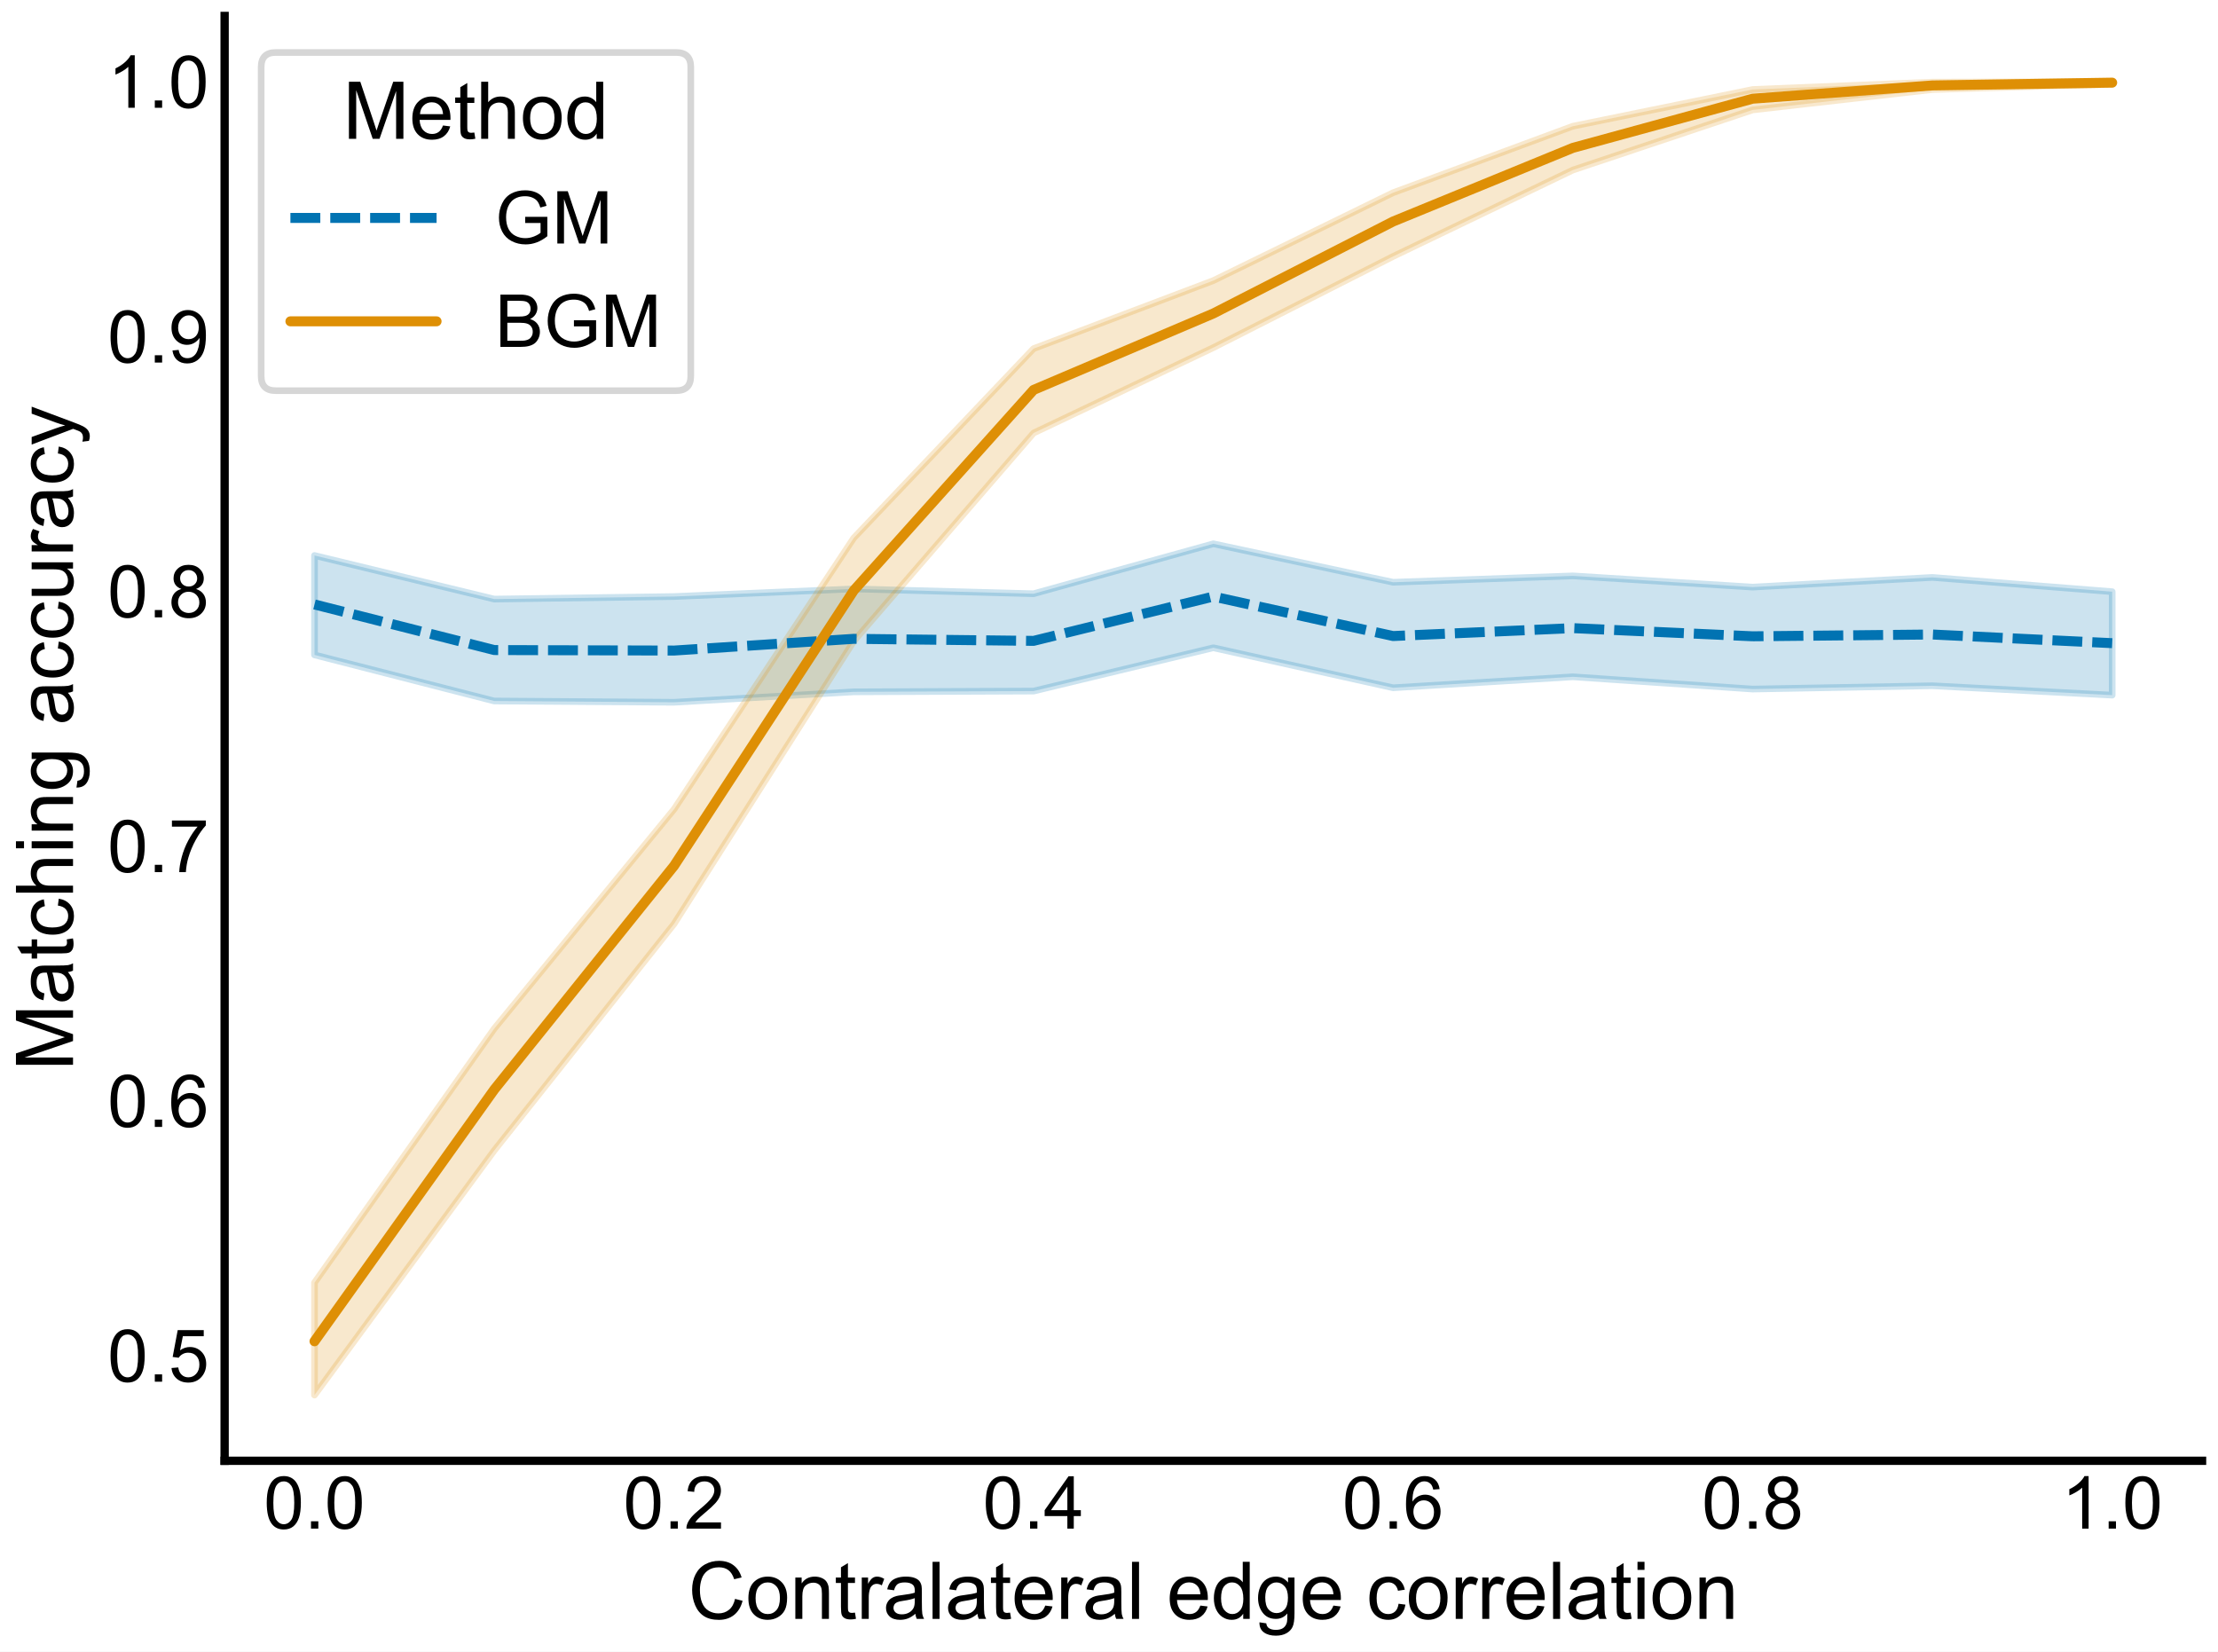
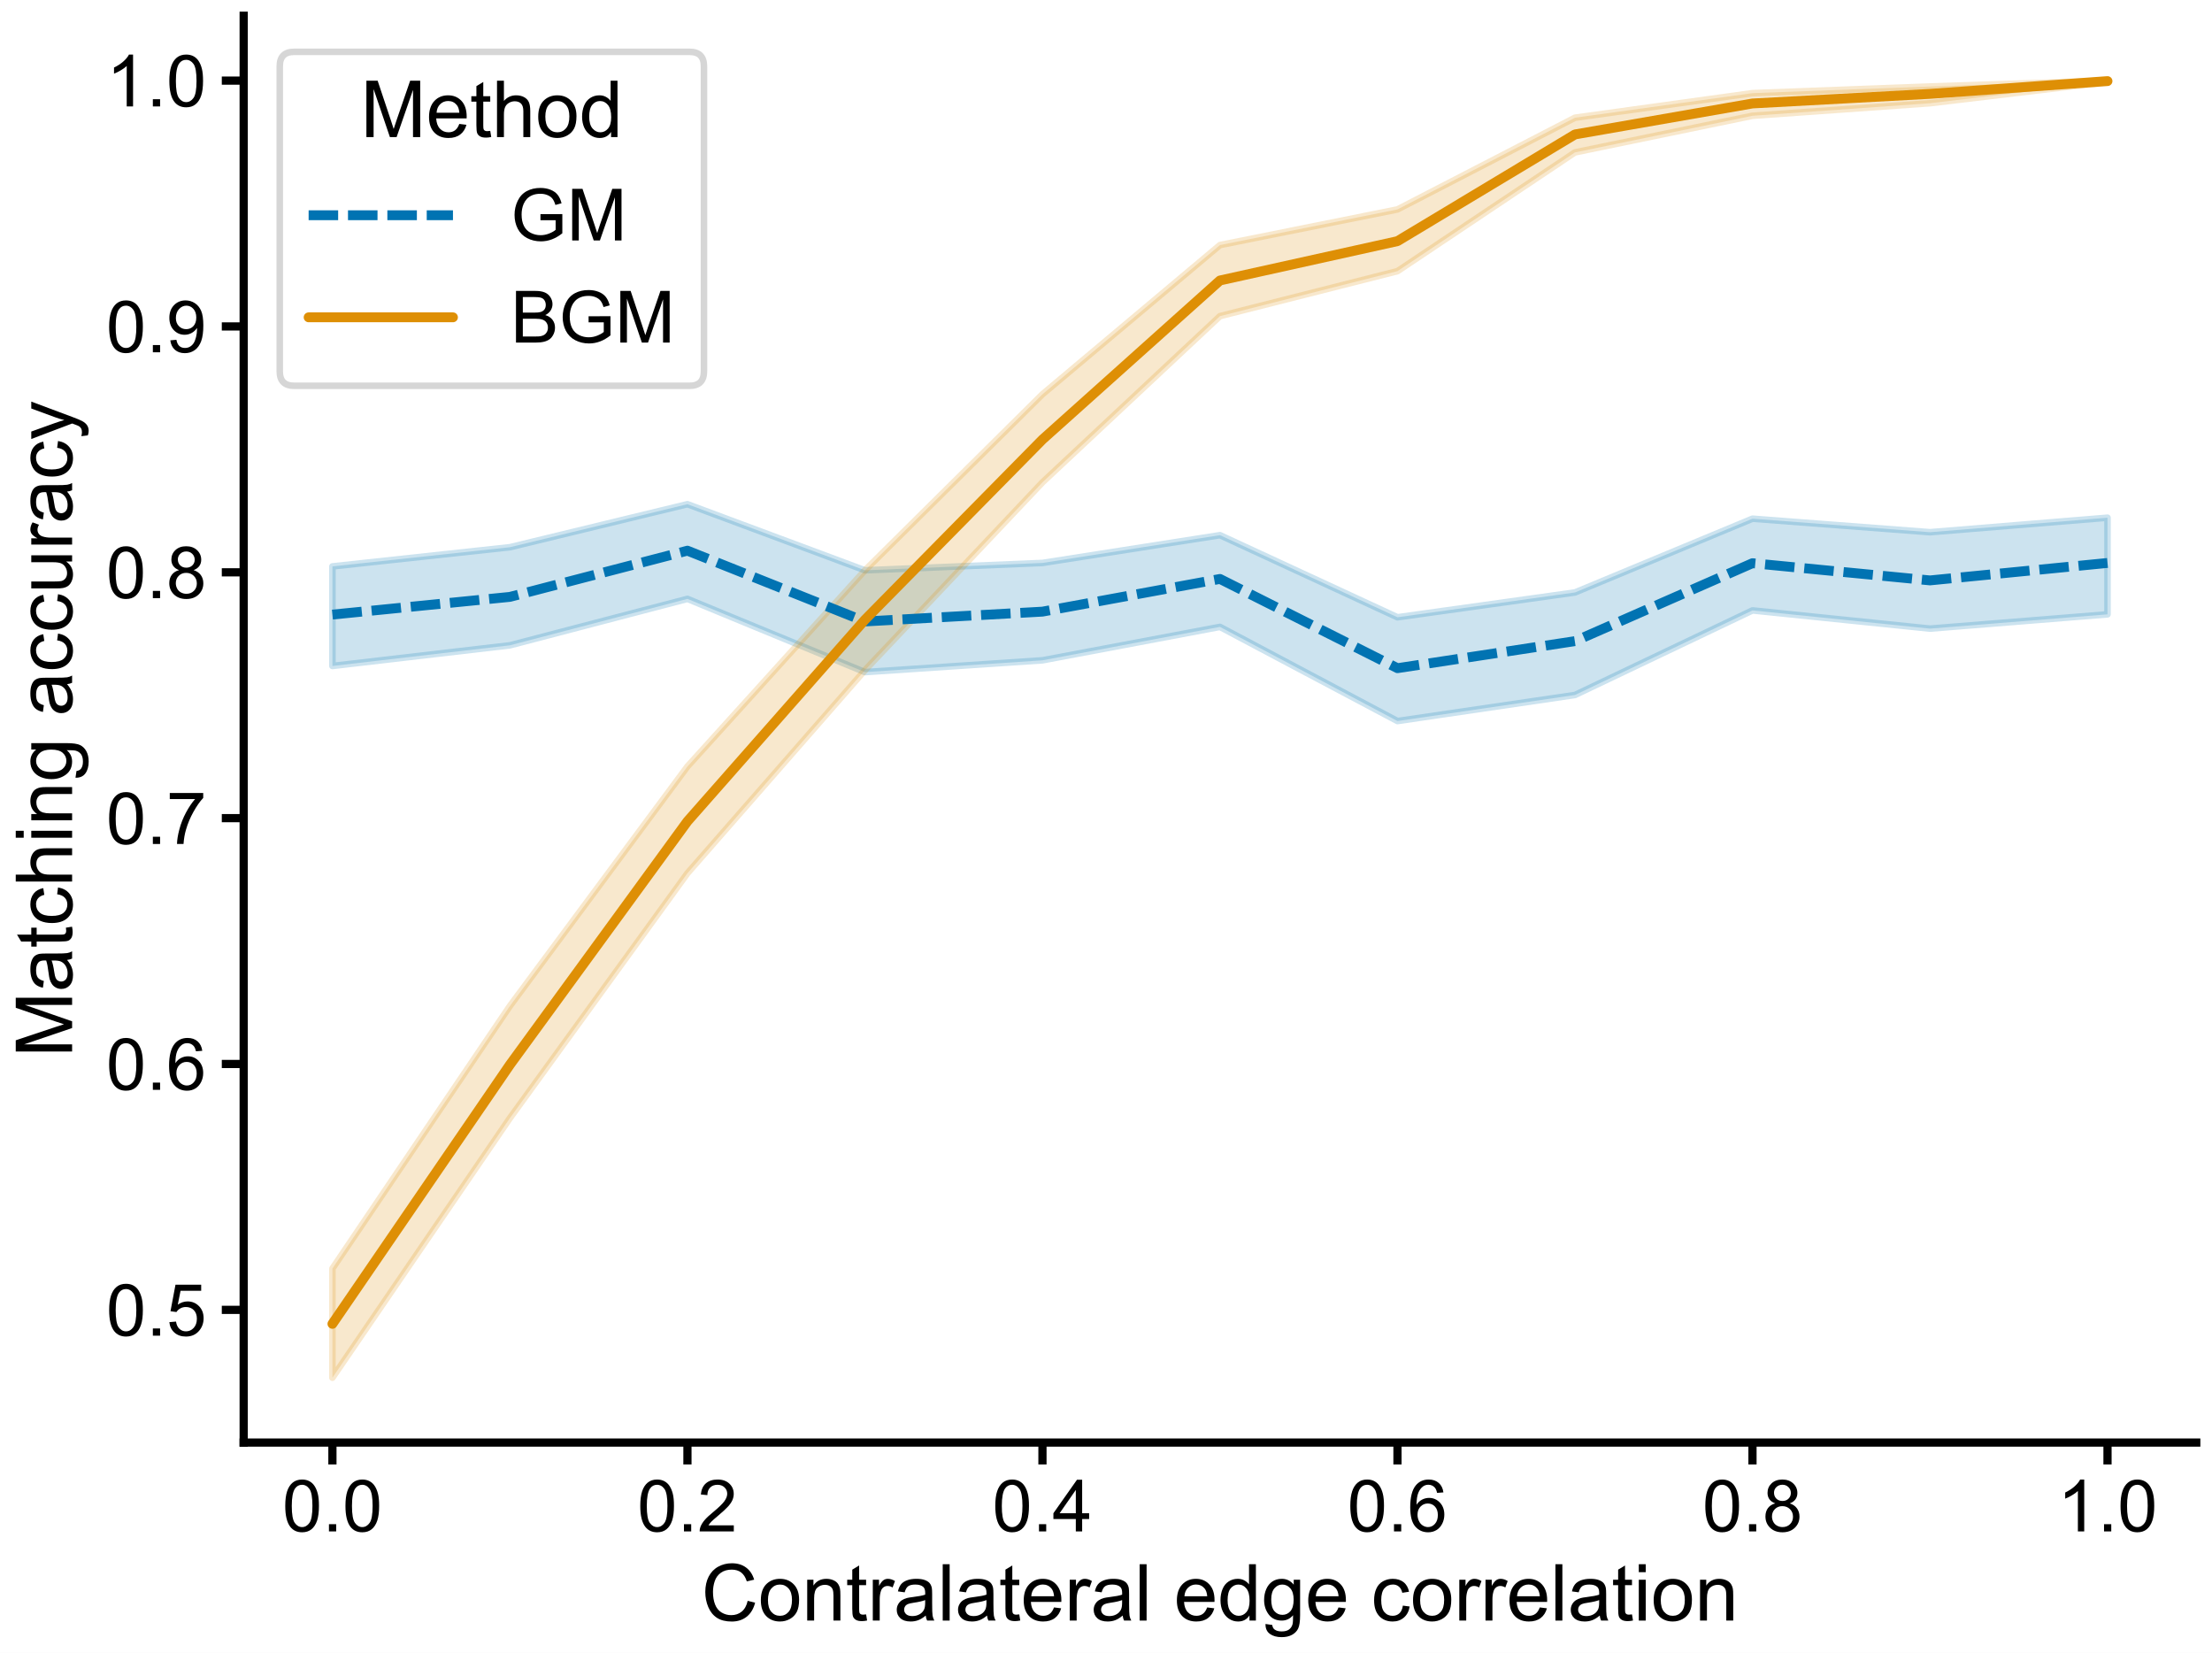
- <svg xmlns="http://www.w3.org/2000/svg" xmlns:xlink="http://www.w3.org/1999/xlink" width="500.707pt" height="372.842pt" viewBox="0 0 500.707 372.842" version="1.1">
+ <svg xmlns="http://www.w3.org/2000/svg" xmlns:xlink="http://www.w3.org/1999/xlink" width="505.707pt" height="377.842pt" viewBox="0 0 505.707 377.842" version="1.1">
  <defs>
    <style type="text/css">*{stroke-linejoin: round; stroke-linecap: butt}</style>
  </defs>
  <g id="figure_1">
    <g id="patch_1">
-       <path d="M 0 372.842  L 500.707 372.842  L 500.707 0  L 0 0  z " style="fill: #ffffff" />
+       <path d="M 0 377.842  L 505.707 377.842  L 505.707 0  L 0 0  z " style="fill: #ffffff" />
    </g>
    <g id="axes_1">
      <g id="patch_2">
-         <path d="M 50.708 329.76  L 497.108 329.76  L 497.108 3.6  L 50.708 3.6  z " style="fill: #ffffff" />
+         <path d="M 55.708 329.76  L 502.108 329.76  L 502.108 3.6  L 55.708 3.6  z " style="fill: #ffffff" />
      </g>
      <g id="matplotlib.axis_1">
        <g id="xtick_1">
-           <g id="line2d_1" />
+           <g id="line2d_1">
+             <defs>
+               <path id="m3f781defb5" d="M 0 0  L 0 5  " style="stroke: #000000; stroke-width: 1.875" />
+             </defs>
+             <g>
+               <use xlink:href="#m3f781defb5" x="75.998" y="329.76" style="stroke: #000000; stroke-width: 1.875" />
+             </g>
+           </g>
          <g id="text_1">
-             <g transform="translate(59.53091 345.0704)scale(0.165 -0.165)">
+             <g transform="translate(64.53091 350.0704)scale(0.165 -0.165)">
              <defs>
                <path id="ArialMT-30" d="M 266 2259  Q 266 3072 433 3567  Q 600 4063 929 4331  Q 1259 4600 1759 4600  Q 2128 4600 2406 4451  Q 2684 4303 2865 4023  Q 3047 3744 3150 3342  Q 3253 2941 3253 2259  Q 3253 1453 3087 958  Q 2922 463 2592 192  Q 2263 -78 1759 -78  Q 1097 -78 719 397  Q 266 969 266 2259  z M 844 2259  Q 844 1131 1108 757  Q 1372 384 1759 384  Q 2147 384 2411 759  Q 2675 1134 2675 2259  Q 2675 3391 2411 3762  Q 2147 4134 1753 4134  Q 1366 4134 1134 3806  Q 844 3388 844 2259  z " transform="scale(0.015625)" />
                <path id="ArialMT-2e" d="M 581 0  L 581 641  L 1222 641  L 1222 0  L 581 0  z " transform="scale(0.015625)" />
              </defs>
              <use xlink:href="#ArialMT-30" />
              <use xlink:href="#ArialMT-2e" x="55.615" />
              <use xlink:href="#ArialMT-30" x="83.398" />
            </g>
          </g>
        </g>
        <g id="xtick_2">
-           <g id="line2d_2" />
+           <g id="line2d_2">
+             <g>
+               <use xlink:href="#m3f781defb5" x="157.162" y="329.76" style="stroke: #000000; stroke-width: 1.875" />
+             </g>
+           </g>
          <g id="text_2">
-             <g transform="translate(140.6945 345.0704)scale(0.165 -0.165)">
+             <g transform="translate(145.6945 350.0704)scale(0.165 -0.165)">
              <defs>
                <path id="ArialMT-32" d="M 3222 541  L 3222 0  L 194 0  Q 188 203 259 391  Q 375 700 629 1000  Q 884 1300 1366 1694  Q 2113 2306 2375 2664  Q 2638 3022 2638 3341  Q 2638 3675 2398 3904  Q 2159 4134 1775 4134  Q 1369 4134 1125 3890  Q 881 3647 878 3216  L 300 3275  Q 359 3922 746 4261  Q 1134 4600 1788 4600  Q 2447 4600 2831 4234  Q 3216 3869 3216 3328  Q 3216 3053 3103 2787  Q 2991 2522 2730 2228  Q 2469 1934 1863 1422  Q 1356 997 1212 845  Q 1069 694 975 541  L 3222 541  z " transform="scale(0.015625)" />
              </defs>
              <use xlink:href="#ArialMT-30" />
              <use xlink:href="#ArialMT-2e" x="55.615" />
              <use xlink:href="#ArialMT-32" x="83.398" />
            </g>
          </g>
        </g>
        <g id="xtick_3">
-           <g id="line2d_3" />
+           <g id="line2d_3">
+             <g>
+               <use xlink:href="#m3f781defb5" x="238.326" y="329.76" style="stroke: #000000; stroke-width: 1.875" />
+             </g>
+           </g>
          <g id="text_3">
-             <g transform="translate(221.8582 345.0704)scale(0.165 -0.165)">
+             <g transform="translate(226.8582 350.0704)scale(0.165 -0.165)">
              <defs>
                <path id="ArialMT-34" d="M 2069 0  L 2069 1097  L 81 1097  L 81 1613  L 2172 4581  L 2631 4581  L 2631 1613  L 3250 1613  L 3250 1097  L 2631 1097  L 2631 0  L 2069 0  z M 2069 1613  L 2069 3678  L 634 1613  L 2069 1613  z " transform="scale(0.015625)" />
              </defs>
              <use xlink:href="#ArialMT-30" />
              <use xlink:href="#ArialMT-2e" x="55.615" />
              <use xlink:href="#ArialMT-34" x="83.398" />
            </g>
          </g>
        </g>
        <g id="xtick_4">
-           <g id="line2d_4" />
+           <g id="line2d_4">
+             <g>
+               <use xlink:href="#m3f781defb5" x="319.489" y="329.76" style="stroke: #000000; stroke-width: 1.875" />
+             </g>
+           </g>
          <g id="text_4">
-             <g transform="translate(303.0218 345.0704)scale(0.165 -0.165)">
+             <g transform="translate(308.0218 350.0704)scale(0.165 -0.165)">
              <defs>
                <path id="ArialMT-36" d="M 3184 3459  L 2625 3416  Q 2550 3747 2413 3897  Q 2184 4138 1850 4138  Q 1581 4138 1378 3988  Q 1113 3794 959 3422  Q 806 3050 800 2363  Q 1003 2672 1297 2822  Q 1591 2972 1913 2972  Q 2475 2972 2870 2558  Q 3266 2144 3266 1488  Q 3266 1056 3080 686  Q 2894 316 2569 119  Q 2244 -78 1831 -78  Q 1128 -78 684 439  Q 241 956 241 2144  Q 241 3472 731 4075  Q 1159 4600 1884 4600  Q 2425 4600 2770 4297  Q 3116 3994 3184 3459  z M 888 1484  Q 888 1194 1011 928  Q 1134 663 1356 523  Q 1578 384 1822 384  Q 2178 384 2434 671  Q 2691 959 2691 1453  Q 2691 1928 2437 2201  Q 2184 2475 1800 2475  Q 1419 2475 1153 2201  Q 888 1928 888 1484  z " transform="scale(0.015625)" />
              </defs>
              <use xlink:href="#ArialMT-30" />
              <use xlink:href="#ArialMT-2e" x="55.615" />
              <use xlink:href="#ArialMT-36" x="83.398" />
            </g>
          </g>
        </g>
        <g id="xtick_5">
-           <g id="line2d_5" />
+           <g id="line2d_5">
+             <g>
+               <use xlink:href="#m3f781defb5" x="400.653" y="329.76" style="stroke: #000000; stroke-width: 1.875" />
+             </g>
+           </g>
          <g id="text_5">
-             <g transform="translate(384.1855 345.0704)scale(0.165 -0.165)">
+             <g transform="translate(389.1855 350.0704)scale(0.165 -0.165)">
              <defs>
                <path id="ArialMT-38" d="M 1131 2484  Q 781 2613 612 2850  Q 444 3088 444 3419  Q 444 3919 803 4259  Q 1163 4600 1759 4600  Q 2359 4600 2725 4251  Q 3091 3903 3091 3403  Q 3091 3084 2923 2848  Q 2756 2613 2416 2484  Q 2838 2347 3058 2040  Q 3278 1734 3278 1309  Q 3278 722 2862 322  Q 2447 -78 1769 -78  Q 1091 -78 675 323  Q 259 725 259 1325  Q 259 1772 486 2073  Q 713 2375 1131 2484  z M 1019 3438  Q 1019 3113 1228 2906  Q 1438 2700 1772 2700  Q 2097 2700 2305 2904  Q 2513 3109 2513 3406  Q 2513 3716 2298 3927  Q 2084 4138 1766 4138  Q 1444 4138 1231 3931  Q 1019 3725 1019 3438  z M 838 1322  Q 838 1081 952 856  Q 1066 631 1291 507  Q 1516 384 1775 384  Q 2178 384 2440 643  Q 2703 903 2703 1303  Q 2703 1709 2433 1975  Q 2163 2241 1756 2241  Q 1359 2241 1098 1978  Q 838 1716 838 1322  z " transform="scale(0.015625)" />
              </defs>
              <use xlink:href="#ArialMT-30" />
              <use xlink:href="#ArialMT-2e" x="55.615" />
              <use xlink:href="#ArialMT-38" x="83.398" />
            </g>
          </g>
        </g>
        <g id="xtick_6">
-           <g id="line2d_6" />
+           <g id="line2d_6">
+             <g>
+               <use xlink:href="#m3f781defb5" x="481.817" y="329.76" style="stroke: #000000; stroke-width: 1.875" />
+             </g>
+           </g>
          <g id="text_6">
-             <g transform="translate(465.3491 345.0704)scale(0.165 -0.165)">
+             <g transform="translate(470.3491 350.0704)scale(0.165 -0.165)">
              <defs>
                <path id="ArialMT-31" d="M 2384 0  L 1822 0  L 1822 3584  Q 1619 3391 1289 3197  Q 959 3003 697 2906  L 697 3450  Q 1169 3672 1522 3987  Q 1875 4303 2022 4600  L 2384 4600  L 2384 0  z " transform="scale(0.015625)" />
              </defs>
              <use xlink:href="#ArialMT-31" />
              <use xlink:href="#ArialMT-2e" x="55.615" />
              <use xlink:href="#ArialMT-30" x="83.398" />
            </g>
          </g>
        </g>
        <g id="text_7">
-           <g transform="translate(155.348 365.4532)scale(0.18 -0.18)">
+           <g transform="translate(160.348 370.4532)scale(0.18 -0.18)">
            <defs>
              <path id="ArialMT-43" d="M 3763 1606  L 4369 1453  Q 4178 706 3683 314  Q 3188 -78 2472 -78  Q 1731 -78 1267 223  Q 803 525 561 1097  Q 319 1669 319 2325  Q 319 3041 592 3573  Q 866 4106 1370 4382  Q 1875 4659 2481 4659  Q 3169 4659 3637 4309  Q 4106 3959 4291 3325  L 3694 3184  Q 3534 3684 3231 3912  Q 2928 4141 2469 4141  Q 1941 4141 1586 3887  Q 1231 3634 1087 3207  Q 944 2781 944 2328  Q 944 1744 1114 1308  Q 1284 872 1643 656  Q 2003 441 2422 441  Q 2931 441 3284 734  Q 3638 1028 3763 1606  z " transform="scale(0.015625)" />
              <path id="ArialMT-6f" d="M 213 1659  Q 213 2581 725 3025  Q 1153 3394 1769 3394  Q 2453 3394 2887 2945  Q 3322 2497 3322 1706  Q 3322 1066 3130 698  Q 2938 331 2570 128  Q 2203 -75 1769 -75  Q 1072 -75 642 372  Q 213 819 213 1659  z M 791 1659  Q 791 1022 1069 705  Q 1347 388 1769 388  Q 2188 388 2466 706  Q 2744 1025 2744 1678  Q 2744 2294 2464 2611  Q 2184 2928 1769 2928  Q 1347 2928 1069 2612  Q 791 2297 791 1659  z " transform="scale(0.015625)" />
              <path id="ArialMT-6e" d="M 422 0  L 422 3319  L 928 3319  L 928 2847  Q 1294 3394 1984 3394  Q 2284 3394 2536 3286  Q 2788 3178 2913 3003  Q 3038 2828 3088 2588  Q 3119 2431 3119 2041  L 3119 0  L 2556 0  L 2556 2019  Q 2556 2363 2490 2533  Q 2425 2703 2258 2804  Q 2091 2906 1866 2906  Q 1506 2906 1245 2678  Q 984 2450 984 1813  L 984 0  L 422 0  z " transform="scale(0.015625)" />
              <path id="ArialMT-74" d="M 1650 503  L 1731 6  Q 1494 -44 1306 -44  Q 1000 -44 831 53  Q 663 150 594 308  Q 525 466 525 972  L 525 2881  L 113 2881  L 113 3319  L 525 3319  L 525 4141  L 1084 4478  L 1084 3319  L 1650 3319  L 1650 2881  L 1084 2881  L 1084 941  Q 1084 700 1114 631  Q 1144 563 1211 522  Q 1278 481 1403 481  Q 1497 481 1650 503  z " transform="scale(0.015625)" />
              <path id="ArialMT-72" d="M 416 0  L 416 3319  L 922 3319  L 922 2816  Q 1116 3169 1280 3281  Q 1444 3394 1641 3394  Q 1925 3394 2219 3213  L 2025 2691  Q 1819 2813 1613 2813  Q 1428 2813 1281 2702  Q 1134 2591 1072 2394  Q 978 2094 978 1738  L 978 0  L 416 0  z " transform="scale(0.015625)" />
              <path id="ArialMT-61" d="M 2588 409  Q 2275 144 1986 34  Q 1697 -75 1366 -75  Q 819 -75 525 192  Q 231 459 231 875  Q 231 1119 342 1320  Q 453 1522 633 1644  Q 813 1766 1038 1828  Q 1203 1872 1538 1913  Q 2219 1994 2541 2106  Q 2544 2222 2544 2253  Q 2544 2597 2384 2738  Q 2169 2928 1744 2928  Q 1347 2928 1158 2789  Q 969 2650 878 2297  L 328 2372  Q 403 2725 575 2942  Q 747 3159 1072 3276  Q 1397 3394 1825 3394  Q 2250 3394 2515 3294  Q 2781 3194 2906 3042  Q 3031 2891 3081 2659  Q 3109 2516 3109 2141  L 3109 1391  Q 3109 606 3145 398  Q 3181 191 3288 0  L 2700 0  Q 2613 175 2588 409  z M 2541 1666  Q 2234 1541 1622 1453  Q 1275 1403 1131 1340  Q 988 1278 909 1158  Q 831 1038 831 891  Q 831 666 1001 516  Q 1172 366 1500 366  Q 1825 366 2078 508  Q 2331 650 2450 897  Q 2541 1088 2541 1459  L 2541 1666  z " transform="scale(0.015625)" />
              <path id="ArialMT-6c" d="M 409 0  L 409 4581  L 972 4581  L 972 0  L 409 0  z " transform="scale(0.015625)" />
              <path id="ArialMT-65" d="M 2694 1069  L 3275 997  Q 3138 488 2766 206  Q 2394 -75 1816 -75  Q 1088 -75 661 373  Q 234 822 234 1631  Q 234 2469 665 2931  Q 1097 3394 1784 3394  Q 2450 3394 2872 2941  Q 3294 2488 3294 1666  Q 3294 1616 3291 1516  L 816 1516  Q 847 969 1125 678  Q 1403 388 1819 388  Q 2128 388 2347 550  Q 2566 713 2694 1069  z M 847 1978  L 2700 1978  Q 2663 2397 2488 2606  Q 2219 2931 1791 2931  Q 1403 2931 1139 2672  Q 875 2413 847 1978  z " transform="scale(0.015625)" />
              <path id="ArialMT-20" transform="scale(0.015625)" />
              <path id="ArialMT-64" d="M 2575 0  L 2575 419  Q 2259 -75 1647 -75  Q 1250 -75 917 144  Q 584 363 401 755  Q 219 1147 219 1656  Q 219 2153 384 2558  Q 550 2963 881 3178  Q 1213 3394 1622 3394  Q 1922 3394 2156 3267  Q 2391 3141 2538 2938  L 2538 4581  L 3097 4581  L 3097 0  L 2575 0  z M 797 1656  Q 797 1019 1065 703  Q 1334 388 1700 388  Q 2069 388 2326 689  Q 2584 991 2584 1609  Q 2584 2291 2321 2609  Q 2059 2928 1675 2928  Q 1300 2928 1048 2622  Q 797 2316 797 1656  z " transform="scale(0.015625)" />
              <path id="ArialMT-67" d="M 319 -275  L 866 -356  Q 900 -609 1056 -725  Q 1266 -881 1628 -881  Q 2019 -881 2231 -725  Q 2444 -569 2519 -288  Q 2563 -116 2559 434  Q 2191 0 1641 0  Q 956 0 581 494  Q 206 988 206 1678  Q 206 2153 378 2554  Q 550 2956 876 3175  Q 1203 3394 1644 3394  Q 2231 3394 2613 2919  L 2613 3319  L 3131 3319  L 3131 450  Q 3131 -325 2973 -648  Q 2816 -972 2473 -1159  Q 2131 -1347 1631 -1347  Q 1038 -1347 672 -1080  Q 306 -813 319 -275  z M 784 1719  Q 784 1066 1043 766  Q 1303 466 1694 466  Q 2081 466 2343 764  Q 2606 1063 2606 1700  Q 2606 2309 2336 2618  Q 2066 2928 1684 2928  Q 1309 2928 1046 2623  Q 784 2319 784 1719  z " transform="scale(0.015625)" />
              <path id="ArialMT-63" d="M 2588 1216  L 3141 1144  Q 3050 572 2676 248  Q 2303 -75 1759 -75  Q 1078 -75 664 370  Q 250 816 250 1647  Q 250 2184 428 2587  Q 606 2991 970 3192  Q 1334 3394 1763 3394  Q 2303 3394 2647 3120  Q 2991 2847 3088 2344  L 2541 2259  Q 2463 2594 2264 2762  Q 2066 2931 1784 2931  Q 1359 2931 1093 2626  Q 828 2322 828 1663  Q 828 994 1084 691  Q 1341 388 1753 388  Q 2084 388 2306 591  Q 2528 794 2588 1216  z " transform="scale(0.015625)" />
              <path id="ArialMT-69" d="M 425 3934  L 425 4581  L 988 4581  L 988 3934  L 425 3934  z M 425 0  L 425 3319  L 988 3319  L 988 0  L 425 0  z " transform="scale(0.015625)" />
            </defs>
            <use xlink:href="#ArialMT-43" />
            <use xlink:href="#ArialMT-6f" x="72.217" />
            <use xlink:href="#ArialMT-6e" x="127.832" />
            <use xlink:href="#ArialMT-74" x="183.447" />
            <use xlink:href="#ArialMT-72" x="211.23" />
            <use xlink:href="#ArialMT-61" x="244.531" />
            <use xlink:href="#ArialMT-6c" x="300.146" />
            <use xlink:href="#ArialMT-61" x="322.363" />
            <use xlink:href="#ArialMT-74" x="377.979" />
            <use xlink:href="#ArialMT-65" x="405.762" />
            <use xlink:href="#ArialMT-72" x="461.377" />
            <use xlink:href="#ArialMT-61" x="494.678" />
            <use xlink:href="#ArialMT-6c" x="550.293" />
            <use xlink:href="#ArialMT-20" x="572.51" />
            <use xlink:href="#ArialMT-65" x="600.293" />
            <use xlink:href="#ArialMT-64" x="655.908" />
            <use xlink:href="#ArialMT-67" x="711.523" />
            <use xlink:href="#ArialMT-65" x="767.139" />
            <use xlink:href="#ArialMT-20" x="822.754" />
            <use xlink:href="#ArialMT-63" x="850.537" />
            <use xlink:href="#ArialMT-6f" x="900.537" />
            <use xlink:href="#ArialMT-72" x="956.152" />
            <use xlink:href="#ArialMT-72" x="989.453" />
            <use xlink:href="#ArialMT-65" x="1022.754" />
            <use xlink:href="#ArialMT-6c" x="1078.369" />
            <use xlink:href="#ArialMT-61" x="1100.586" />
            <use xlink:href="#ArialMT-74" x="1156.201" />
            <use xlink:href="#ArialMT-69" x="1183.984" />
            <use xlink:href="#ArialMT-6f" x="1206.201" />
            <use xlink:href="#ArialMT-6e" x="1261.816" />
          </g>
        </g>
      </g>
      <g id="matplotlib.axis_2">
        <g id="ytick_1">
-           <g id="line2d_7" />
+           <g id="line2d_7">
+             <defs>
+               <path id="m4415d1dbce" d="M 0 0  L -5 0  " style="stroke: #000000; stroke-width: 1.875" />
+             </defs>
+             <g>
+               <use xlink:href="#m4415d1dbce" x="55.708" y="299.421" style="stroke: #000000; stroke-width: 1.875" />
+             </g>
+           </g>
          <g id="text_8">
-             <g transform="translate(24.2725 311.909)scale(0.165 -0.165)">
+             <g transform="translate(24.2725 305.326)scale(0.165 -0.165)">
              <defs>
                <path id="ArialMT-35" d="M 266 1200  L 856 1250  Q 922 819 1161 601  Q 1400 384 1738 384  Q 2144 384 2425 690  Q 2706 997 2706 1503  Q 2706 1984 2436 2262  Q 2166 2541 1728 2541  Q 1456 2541 1237 2417  Q 1019 2294 894 2097  L 366 2166  L 809 4519  L 3088 4519  L 3088 3981  L 1259 3981  L 1013 2750  Q 1425 3038 1878 3038  Q 2478 3038 2890 2622  Q 3303 2206 3303 1553  Q 3303 931 2941 478  Q 2500 -78 1738 -78  Q 1113 -78 717 272  Q 322 622 266 1200  z " transform="scale(0.015625)" />
              </defs>
              <use xlink:href="#ArialMT-30" />
              <use xlink:href="#ArialMT-2e" x="55.615" />
              <use xlink:href="#ArialMT-35" x="83.398" />
            </g>
          </g>
        </g>
        <g id="ytick_2">
-           <g id="line2d_8" />
+           <g id="line2d_8">
+             <g>
+               <use xlink:href="#m4415d1dbce" x="55.708" y="243.222" style="stroke: #000000; stroke-width: 1.875" />
+             </g>
+           </g>
          <g id="text_9">
-             <g transform="translate(24.2725 254.3933)scale(0.165 -0.165)">
+             <g transform="translate(24.2725 249.1269)scale(0.165 -0.165)">
              <use xlink:href="#ArialMT-30" />
              <use xlink:href="#ArialMT-2e" x="55.615" />
              <use xlink:href="#ArialMT-36" x="83.398" />
            </g>
          </g>
        </g>
        <g id="ytick_3">
-           <g id="line2d_9" />
+           <g id="line2d_9">
+             <g>
+               <use xlink:href="#m4415d1dbce" x="55.708" y="187.023" style="stroke: #000000; stroke-width: 1.875" />
+             </g>
+           </g>
          <g id="text_10">
-             <g transform="translate(24.2725 196.8777)scale(0.165 -0.165)">
+             <g transform="translate(24.2725 192.9279)scale(0.165 -0.165)">
              <defs>
                <path id="ArialMT-37" d="M 303 3981  L 303 4522  L 3269 4522  L 3269 4084  Q 2831 3619 2401 2847  Q 1972 2075 1738 1259  Q 1569 684 1522 0  L 944 0  Q 953 541 1156 1306  Q 1359 2072 1739 2783  Q 2119 3494 2547 3981  L 303 3981  z " transform="scale(0.015625)" />
              </defs>
              <use xlink:href="#ArialMT-30" />
              <use xlink:href="#ArialMT-2e" x="55.615" />
              <use xlink:href="#ArialMT-37" x="83.398" />
            </g>
          </g>
        </g>
        <g id="ytick_4">
-           <g id="line2d_10" />
+           <g id="line2d_10">
+             <g>
+               <use xlink:href="#m4415d1dbce" x="55.708" y="130.824" style="stroke: #000000; stroke-width: 1.875" />
+             </g>
+           </g>
          <g id="text_11">
-             <g transform="translate(24.2725 139.362)scale(0.165 -0.165)">
+             <g transform="translate(24.2725 136.7288)scale(0.165 -0.165)">
              <use xlink:href="#ArialMT-30" />
              <use xlink:href="#ArialMT-2e" x="55.615" />
              <use xlink:href="#ArialMT-38" x="83.398" />
            </g>
          </g>
        </g>
        <g id="ytick_5">
-           <g id="line2d_11" />
+           <g id="line2d_11">
+             <g>
+               <use xlink:href="#m4415d1dbce" x="55.708" y="74.625" style="stroke: #000000; stroke-width: 1.875" />
+             </g>
+           </g>
          <g id="text_12">
-             <g transform="translate(24.2725 81.84632)scale(0.165 -0.165)">
+             <g transform="translate(24.2725 80.52972)scale(0.165 -0.165)">
              <defs>
                <path id="ArialMT-39" d="M 350 1059  L 891 1109  Q 959 728 1153 556  Q 1347 384 1650 384  Q 1909 384 2104 503  Q 2300 622 2425 820  Q 2550 1019 2634 1356  Q 2719 1694 2719 2044  Q 2719 2081 2716 2156  Q 2547 1888 2255 1720  Q 1963 1553 1622 1553  Q 1053 1553 659 1965  Q 266 2378 266 3053  Q 266 3750 677 4175  Q 1088 4600 1706 4600  Q 2153 4600 2523 4359  Q 2894 4119 3086 3673  Q 3278 3228 3278 2384  Q 3278 1506 3087 986  Q 2897 466 2520 194  Q 2144 -78 1638 -78  Q 1100 -78 759 220  Q 419 519 350 1059  z M 2653 3081  Q 2653 3566 2395 3850  Q 2138 4134 1775 4134  Q 1400 4134 1122 3828  Q 844 3522 844 3034  Q 844 2597 1108 2323  Q 1372 2050 1759 2050  Q 2150 2050 2401 2323  Q 2653 2597 2653 3081  z " transform="scale(0.015625)" />
              </defs>
              <use xlink:href="#ArialMT-30" />
              <use xlink:href="#ArialMT-2e" x="55.615" />
              <use xlink:href="#ArialMT-39" x="83.398" />
            </g>
          </g>
        </g>
        <g id="ytick_6">
-           <g id="line2d_12" />
+           <g id="line2d_12">
+             <g>
+               <use xlink:href="#m4415d1dbce" x="55.708" y="18.425" style="stroke: #000000; stroke-width: 1.875" />
+             </g>
+           </g>
          <g id="text_13">
            <g transform="translate(24.2725 24.33065)scale(0.165 -0.165)">
              <use xlink:href="#ArialMT-31" />
              <use xlink:href="#ArialMT-2e" x="55.615" />
              <use xlink:href="#ArialMT-30" x="83.398" />
            </g>
          </g>
        </g>
        <g id="text_14">
          <g transform="translate(16.48406 241.7077)rotate(-90)scale(0.18 -0.18)">
            <defs>
              <path id="ArialMT-4d" d="M 475 0  L 475 4581  L 1388 4581  L 2472 1338  Q 2622 884 2691 659  Q 2769 909 2934 1394  L 4031 4581  L 4847 4581  L 4847 0  L 4263 0  L 4263 3834  L 2931 0  L 2384 0  L 1059 3900  L 1059 0  L 475 0  z " transform="scale(0.015625)" />
              <path id="ArialMT-68" d="M 422 0  L 422 4581  L 984 4581  L 984 2938  Q 1378 3394 1978 3394  Q 2347 3394 2619 3248  Q 2891 3103 3008 2847  Q 3125 2591 3125 2103  L 3125 0  L 2563 0  L 2563 2103  Q 2563 2525 2380 2717  Q 2197 2909 1863 2909  Q 1613 2909 1392 2779  Q 1172 2650 1078 2428  Q 984 2206 984 1816  L 984 0  L 422 0  z " transform="scale(0.015625)" />
              <path id="ArialMT-75" d="M 2597 0  L 2597 488  Q 2209 -75 1544 -75  Q 1250 -75 995 37  Q 741 150 617 320  Q 494 491 444 738  Q 409 903 409 1263  L 409 3319  L 972 3319  L 972 1478  Q 972 1038 1006 884  Q 1059 663 1231 536  Q 1403 409 1656 409  Q 1909 409 2131 539  Q 2353 669 2445 892  Q 2538 1116 2538 1541  L 2538 3319  L 3100 3319  L 3100 0  L 2597 0  z " transform="scale(0.015625)" />
              <path id="ArialMT-79" d="M 397 -1278  L 334 -750  Q 519 -800 656 -800  Q 844 -800 956 -737  Q 1069 -675 1141 -563  Q 1194 -478 1313 -144  Q 1328 -97 1363 -6  L 103 3319  L 709 3319  L 1400 1397  Q 1534 1031 1641 628  Q 1738 1016 1872 1384  L 2581 3319  L 3144 3319  L 1881 -56  Q 1678 -603 1566 -809  Q 1416 -1088 1222 -1217  Q 1028 -1347 759 -1347  Q 597 -1347 397 -1278  z " transform="scale(0.015625)" />
            </defs>
            <use xlink:href="#ArialMT-4d" />
            <use xlink:href="#ArialMT-61" x="83.301" />
            <use xlink:href="#ArialMT-74" x="138.916" />
            <use xlink:href="#ArialMT-63" x="166.699" />
            <use xlink:href="#ArialMT-68" x="216.699" />
            <use xlink:href="#ArialMT-69" x="272.314" />
            <use xlink:href="#ArialMT-6e" x="294.531" />
            <use xlink:href="#ArialMT-67" x="350.146" />
            <use xlink:href="#ArialMT-20" x="405.762" />
            <use xlink:href="#ArialMT-61" x="433.545" />
            <use xlink:href="#ArialMT-63" x="489.16" />
            <use xlink:href="#ArialMT-63" x="539.16" />
            <use xlink:href="#ArialMT-75" x="589.16" />
            <use xlink:href="#ArialMT-72" x="644.775" />
            <use xlink:href="#ArialMT-61" x="678.076" />
            <use xlink:href="#ArialMT-63" x="733.691" />
            <use xlink:href="#ArialMT-79" x="783.691" />
          </g>
        </g>
      </g>
      <g id="PolyCollection_1">
        <defs>
-           <path id="m14677f67c4" d="M 70.998 -247.443  L 70.998 -225.004  L 111.58 -214.594  L 152.162 -214.308  L 192.744 -216.665  L 233.326 -216.837  L 273.908 -226.616  L 314.489 -217.584  L 355.071 -220.06  L 395.653 -217.293  L 436.235 -218.036  L 476.817 -215.918  L 476.817 -239.274  L 476.817 -239.274  L 436.235 -242.494  L 395.653 -240.307  L 355.071 -242.84  L 314.489 -241.402  L 273.908 -250.087  L 233.326 -238.81  L 192.744 -239.904  L 152.162 -238.178  L 111.58 -237.602  L 70.998 -247.443  z " style="stroke: #0173b2; stroke-opacity: 0.2; stroke-width: 1.5" />
+           <path id="mdcd65eb907" d="M 75.998 -248.367  L 75.998 -225.605  L 116.58 -230.327  L 157.162 -240.942  L 197.744 -224.2  L 238.326 -226.899  L 278.908 -234.539  L 319.489 -213.016  L 360.071 -218.973  L 400.653 -238.306  L 441.235 -234.144  L 481.817 -237.407  L 481.817 -259.498  L 481.817 -259.498  L 441.235 -256.181  L 400.653 -259.272  L 360.071 -242.411  L 319.489 -236.738  L 278.908 -255.506  L 238.326 -249.155  L 197.744 -247.473  L 157.162 -262.587  L 116.58 -252.752  L 75.998 -248.367  z " style="stroke: #0173b2; stroke-opacity: 0.2; stroke-width: 1.5" />
        </defs>
-         <g clip-path="url(#p8982423cf5)">
-           <use xlink:href="#m14677f67c4" x="0" y="372.842" style="fill: #0173b2; fill-opacity: 0.2; stroke: #0173b2; stroke-opacity: 0.2; stroke-width: 1.5" />
+         <g clip-path="url(#pce31a1aa8f)">
+           <use xlink:href="#mdcd65eb907" x="0" y="377.842" style="fill: #0173b2; fill-opacity: 0.2; stroke: #0173b2; stroke-opacity: 0.2; stroke-width: 1.5" />
        </g>
      </g>
      <g id="PolyCollection_2">
        <defs>
-           <path id="m7af504003b" d="M 70.998 -83.292  L 70.998 -57.907  L 111.58 -113.135  L 152.162 -164.269  L 192.744 -228.11  L 233.326 -275.092  L 273.908 -294.368  L 314.489 -314.956  L 355.071 -334.458  L 395.653 -348.032  L 436.235 -352.632  L 476.817 -353.841  L 476.817 -354.416  L 476.817 -354.416  L 436.235 -354.301  L 395.653 -352.635  L 355.071 -344.351  L 314.489 -329.339  L 273.908 -309.502  L 233.326 -294.14  L 192.744 -251.41  L 152.162 -190.154  L 111.58 -140.638  L 70.998 -83.292  z " style="stroke: #de8f05; stroke-opacity: 0.2; stroke-width: 1.5" />
+           <path id="m04aed0aed8" d="M 75.998 -87.865  L 75.998 -62.907  L 116.58 -122.255  L 157.162 -178.226  L 197.744 -224.644  L 238.326 -267.583  L 278.908 -305.576  L 319.489 -315.858  L 360.071 -343.006  L 400.653 -351.378  L 441.235 -354.246  L 481.817 -359.079  L 481.817 -359.416  L 481.817 -359.416  L 441.235 -358.067  L 400.653 -356.551  L 360.071 -350.933  L 319.489 -329.968  L 278.908 -321.819  L 238.326 -287.713  L 197.744 -247.47  L 157.162 -202.622  L 116.58 -147.884  L 75.998 -87.865  z " style="stroke: #de8f05; stroke-opacity: 0.2; stroke-width: 1.5" />
        </defs>
-         <g clip-path="url(#p8982423cf5)">
-           <use xlink:href="#m7af504003b" x="0" y="372.842" style="fill: #de8f05; fill-opacity: 0.2; stroke: #de8f05; stroke-opacity: 0.2; stroke-width: 1.5" />
+         <g clip-path="url(#pce31a1aa8f)">
+           <use xlink:href="#m04aed0aed8" x="0" y="377.842" style="fill: #de8f05; fill-opacity: 0.2; stroke: #de8f05; stroke-opacity: 0.2; stroke-width: 1.5" />
        </g>
      </g>
      <g id="line2d_13">
-         <path d="M 70.998 136.448  L 111.58 146.743  L 152.162 146.858  L 192.744 144.212  L 233.326 144.672  L 273.908 134.665  L 314.489 143.58  L 355.071 141.797  L 395.653 143.637  L 436.235 143.234  L 476.817 145.19  " clip-path="url(#p8982423cf5)" style="fill: none; stroke-dasharray: 6.75,2.25; stroke-dashoffset: 0; stroke: #0173b2; stroke-width: 2.25" />
+         <path d="M 75.998 140.49  L 116.58 136.443  L 157.162 125.878  L 197.744 142.063  L 238.326 139.815  L 278.908 132.341  L 319.489 152.741  L 360.071 146.559  L 400.653 128.744  L 441.235 132.678  L 481.817 128.688  " clip-path="url(#pce31a1aa8f)" style="fill: none; stroke-dasharray: 6.75,2.25; stroke-dashoffset: 0; stroke: #0173b2; stroke-width: 2.25" />
      </g>
      <g id="line2d_14">
-         <path d="M 70.998 302.783  L 111.58 245.957  L 152.162 195.459  L 192.744 133.284  L 233.326 88.019  L 273.908 70.765  L 314.489 50.002  L 355.071 33.38  L 395.653 22.279  L 436.235 19.288  L 476.817 18.656  " clip-path="url(#p8982423cf5)" style="fill: none; stroke: #de8f05; stroke-width: 2.25; stroke-linecap: round" />
+         <path d="M 75.998 302.624  L 116.58 243.39  L 157.162 187.753  L 197.744 141.67  L 238.326 100.476  L 278.908 64.115  L 319.489 55.123  L 360.071 30.733  L 400.653 23.652  L 441.235 21.46  L 481.817 18.538  " clip-path="url(#pce31a1aa8f)" style="fill: none; stroke: #de8f05; stroke-width: 2.25; stroke-linecap: round" />
      </g>
      <g id="line2d_15" />
      <g id="line2d_16" />
      <g id="patch_3">
-         <path d="M 50.708 329.76  L 50.708 3.6  " style="fill: none; stroke: #000000; stroke-width: 1.875; stroke-linejoin: miter; stroke-linecap: square" />
+         <path d="M 55.708 329.76  L 55.708 3.6  " style="fill: none; stroke: #000000; stroke-width: 1.875; stroke-linejoin: miter; stroke-linecap: square" />
      </g>
      <g id="patch_4">
-         <path d="M 50.708 329.76  L 497.108 329.76  " style="fill: none; stroke: #000000; stroke-width: 1.875; stroke-linejoin: miter; stroke-linecap: square" />
+         <path d="M 55.708 329.76  L 502.108 329.76  " style="fill: none; stroke: #000000; stroke-width: 1.875; stroke-linejoin: miter; stroke-linecap: square" />
      </g>
      <g id="legend_1">
        <g id="patch_5">
-           <path d="M 62.258 88.191  L 152.641 88.191  Q 155.941 88.191 155.941 84.891  L 155.941 15.15  Q 155.941 11.85 152.641 11.85  L 62.258 11.85  Q 58.958 11.85 58.958 15.15  L 58.958 84.891  Q 58.958 88.191 62.258 88.191  z " style="fill: #ffffff; opacity: 0.8; stroke: #cccccc; stroke-width: 1.5; stroke-linejoin: miter" />
+           <path d="M 67.257 88.191  L 157.641 88.191  Q 160.941 88.191 160.941 84.891  L 160.941 15.15  Q 160.941 11.85 157.641 11.85  L 67.257 11.85  Q 63.958 11.85 63.958 15.15  L 63.958 84.891  Q 63.958 88.191 67.257 88.191  z " style="fill: #ffffff; opacity: 0.8; stroke: #cccccc; stroke-width: 1.5; stroke-linejoin: miter" />
        </g>
        <g id="text_15">
-           <g transform="translate(77.43305 31.33406)scale(0.18 -0.18)">
+           <g transform="translate(82.43305 31.33406)scale(0.18 -0.18)">
            <use xlink:href="#ArialMT-4d" />
            <use xlink:href="#ArialMT-65" x="83.301" />
            <use xlink:href="#ArialMT-74" x="138.916" />
            <use xlink:href="#ArialMT-68" x="166.699" />
            <use xlink:href="#ArialMT-6f" x="222.314" />
            <use xlink:href="#ArialMT-64" x="277.93" />
          </g>
        </g>
        <g id="line2d_17">
-           <path d="M 65.558 49.197  L 82.058 49.197  L 98.558 49.197  " style="fill: none; stroke-dasharray: 6.75,2.25; stroke-dashoffset: 0; stroke: #0173b2; stroke-width: 2.25" />
+           <path d="M 70.558 49.197  L 87.058 49.197  L 103.558 49.197  " style="fill: none; stroke-dasharray: 6.75,2.25; stroke-dashoffset: 0; stroke: #0173b2; stroke-width: 2.25" />
        </g>
        <g id="text_16">
-           <g transform="translate(111.7575 54.97195)scale(0.165 -0.165)">
+           <g transform="translate(116.7575 54.97195)scale(0.165 -0.165)">
            <defs>
              <path id="ArialMT-47" d="M 2638 1797  L 2638 2334  L 4578 2338  L 4578 638  Q 4131 281 3656 101  Q 3181 -78 2681 -78  Q 2006 -78 1454 211  Q 903 500 622 1047  Q 341 1594 341 2269  Q 341 2938 620 3517  Q 900 4097 1425 4378  Q 1950 4659 2634 4659  Q 3131 4659 3532 4498  Q 3934 4338 4162 4050  Q 4391 3763 4509 3300  L 3963 3150  Q 3859 3500 3706 3700  Q 3553 3900 3268 4020  Q 2984 4141 2638 4141  Q 2222 4141 1919 4014  Q 1616 3888 1430 3681  Q 1244 3475 1141 3228  Q 966 2803 966 2306  Q 966 1694 1177 1281  Q 1388 869 1791 669  Q 2194 469 2647 469  Q 3041 469 3416 620  Q 3791 772 3984 944  L 3984 1797  L 2638 1797  z " transform="scale(0.015625)" />
            </defs>
            <use xlink:href="#ArialMT-47" />
            <use xlink:href="#ArialMT-4d" x="77.783" />
          </g>
        </g>
        <g id="line2d_18">
-           <path d="M 65.558 72.537  L 82.058 72.537  L 98.558 72.537  " style="fill: none; stroke: #de8f05; stroke-width: 2.25; stroke-linecap: round" />
+           <path d="M 70.558 72.537  L 87.058 72.537  L 103.558 72.537  " style="fill: none; stroke: #de8f05; stroke-width: 2.25; stroke-linecap: round" />
        </g>
        <g id="text_17">
-           <g transform="translate(111.7575 78.31172)scale(0.165 -0.165)">
+           <g transform="translate(116.7575 78.31172)scale(0.165 -0.165)">
            <defs>
              <path id="ArialMT-42" d="M 469 0  L 469 4581  L 2188 4581  Q 2713 4581 3030 4442  Q 3347 4303 3526 4014  Q 3706 3725 3706 3409  Q 3706 3116 3547 2856  Q 3388 2597 3066 2438  Q 3481 2316 3704 2022  Q 3928 1728 3928 1328  Q 3928 1006 3792 729  Q 3656 453 3456 303  Q 3256 153 2954 76  Q 2653 0 2216 0  L 469 0  z M 1075 2656  L 2066 2656  Q 2469 2656 2644 2709  Q 2875 2778 2992 2937  Q 3109 3097 3109 3338  Q 3109 3566 3000 3739  Q 2891 3913 2687 3977  Q 2484 4041 1991 4041  L 1075 4041  L 1075 2656  z M 1075 541  L 2216 541  Q 2509 541 2628 563  Q 2838 600 2978 687  Q 3119 775 3209 942  Q 3300 1109 3300 1328  Q 3300 1584 3169 1773  Q 3038 1963 2805 2039  Q 2572 2116 2134 2116  L 1075 2116  L 1075 541  z " transform="scale(0.015625)" />
            </defs>
            <use xlink:href="#ArialMT-42" />
            <use xlink:href="#ArialMT-47" x="66.699" />
            <use xlink:href="#ArialMT-4d" x="144.482" />
          </g>
        </g>
      </g>
    </g>
  </g>
  <defs>
-     <clipPath id="p8982423cf5">
-       <rect x="50.708" y="3.6" width="446.4" height="326.16" />
+     <clipPath id="pce31a1aa8f">
+       <rect x="55.708" y="3.6" width="446.4" height="326.16" />
    </clipPath>
  </defs>
</svg>
